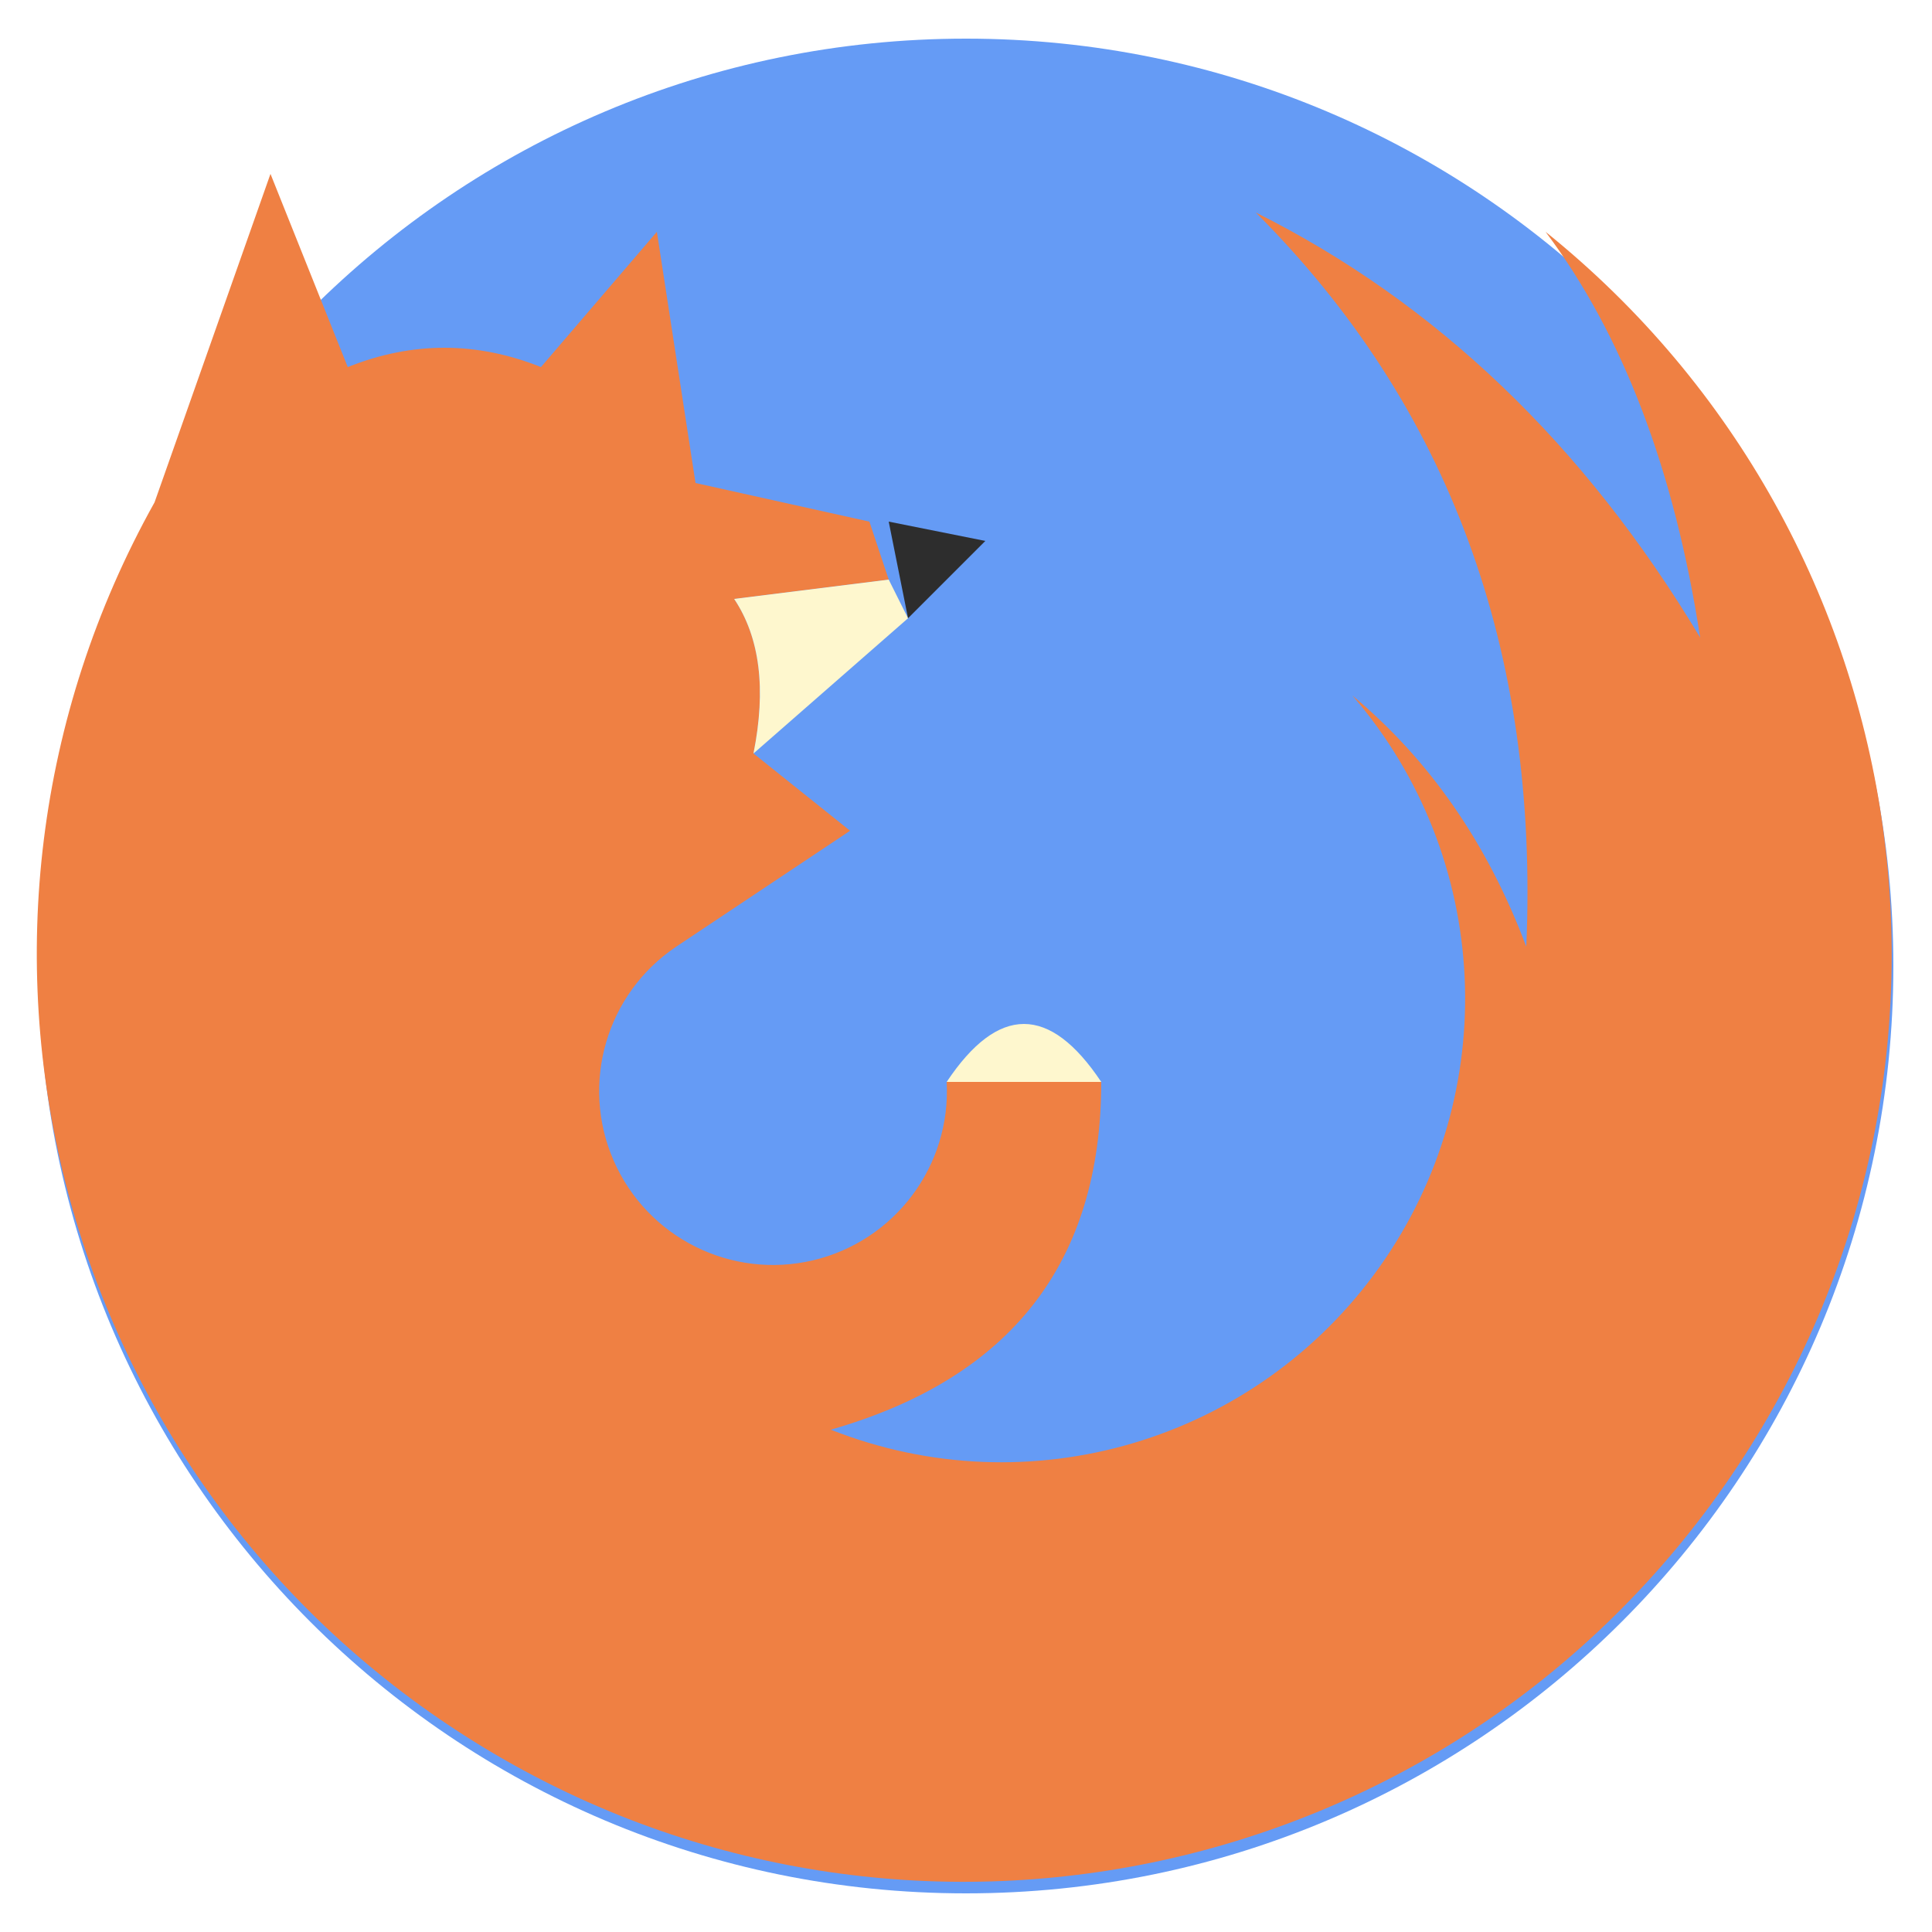
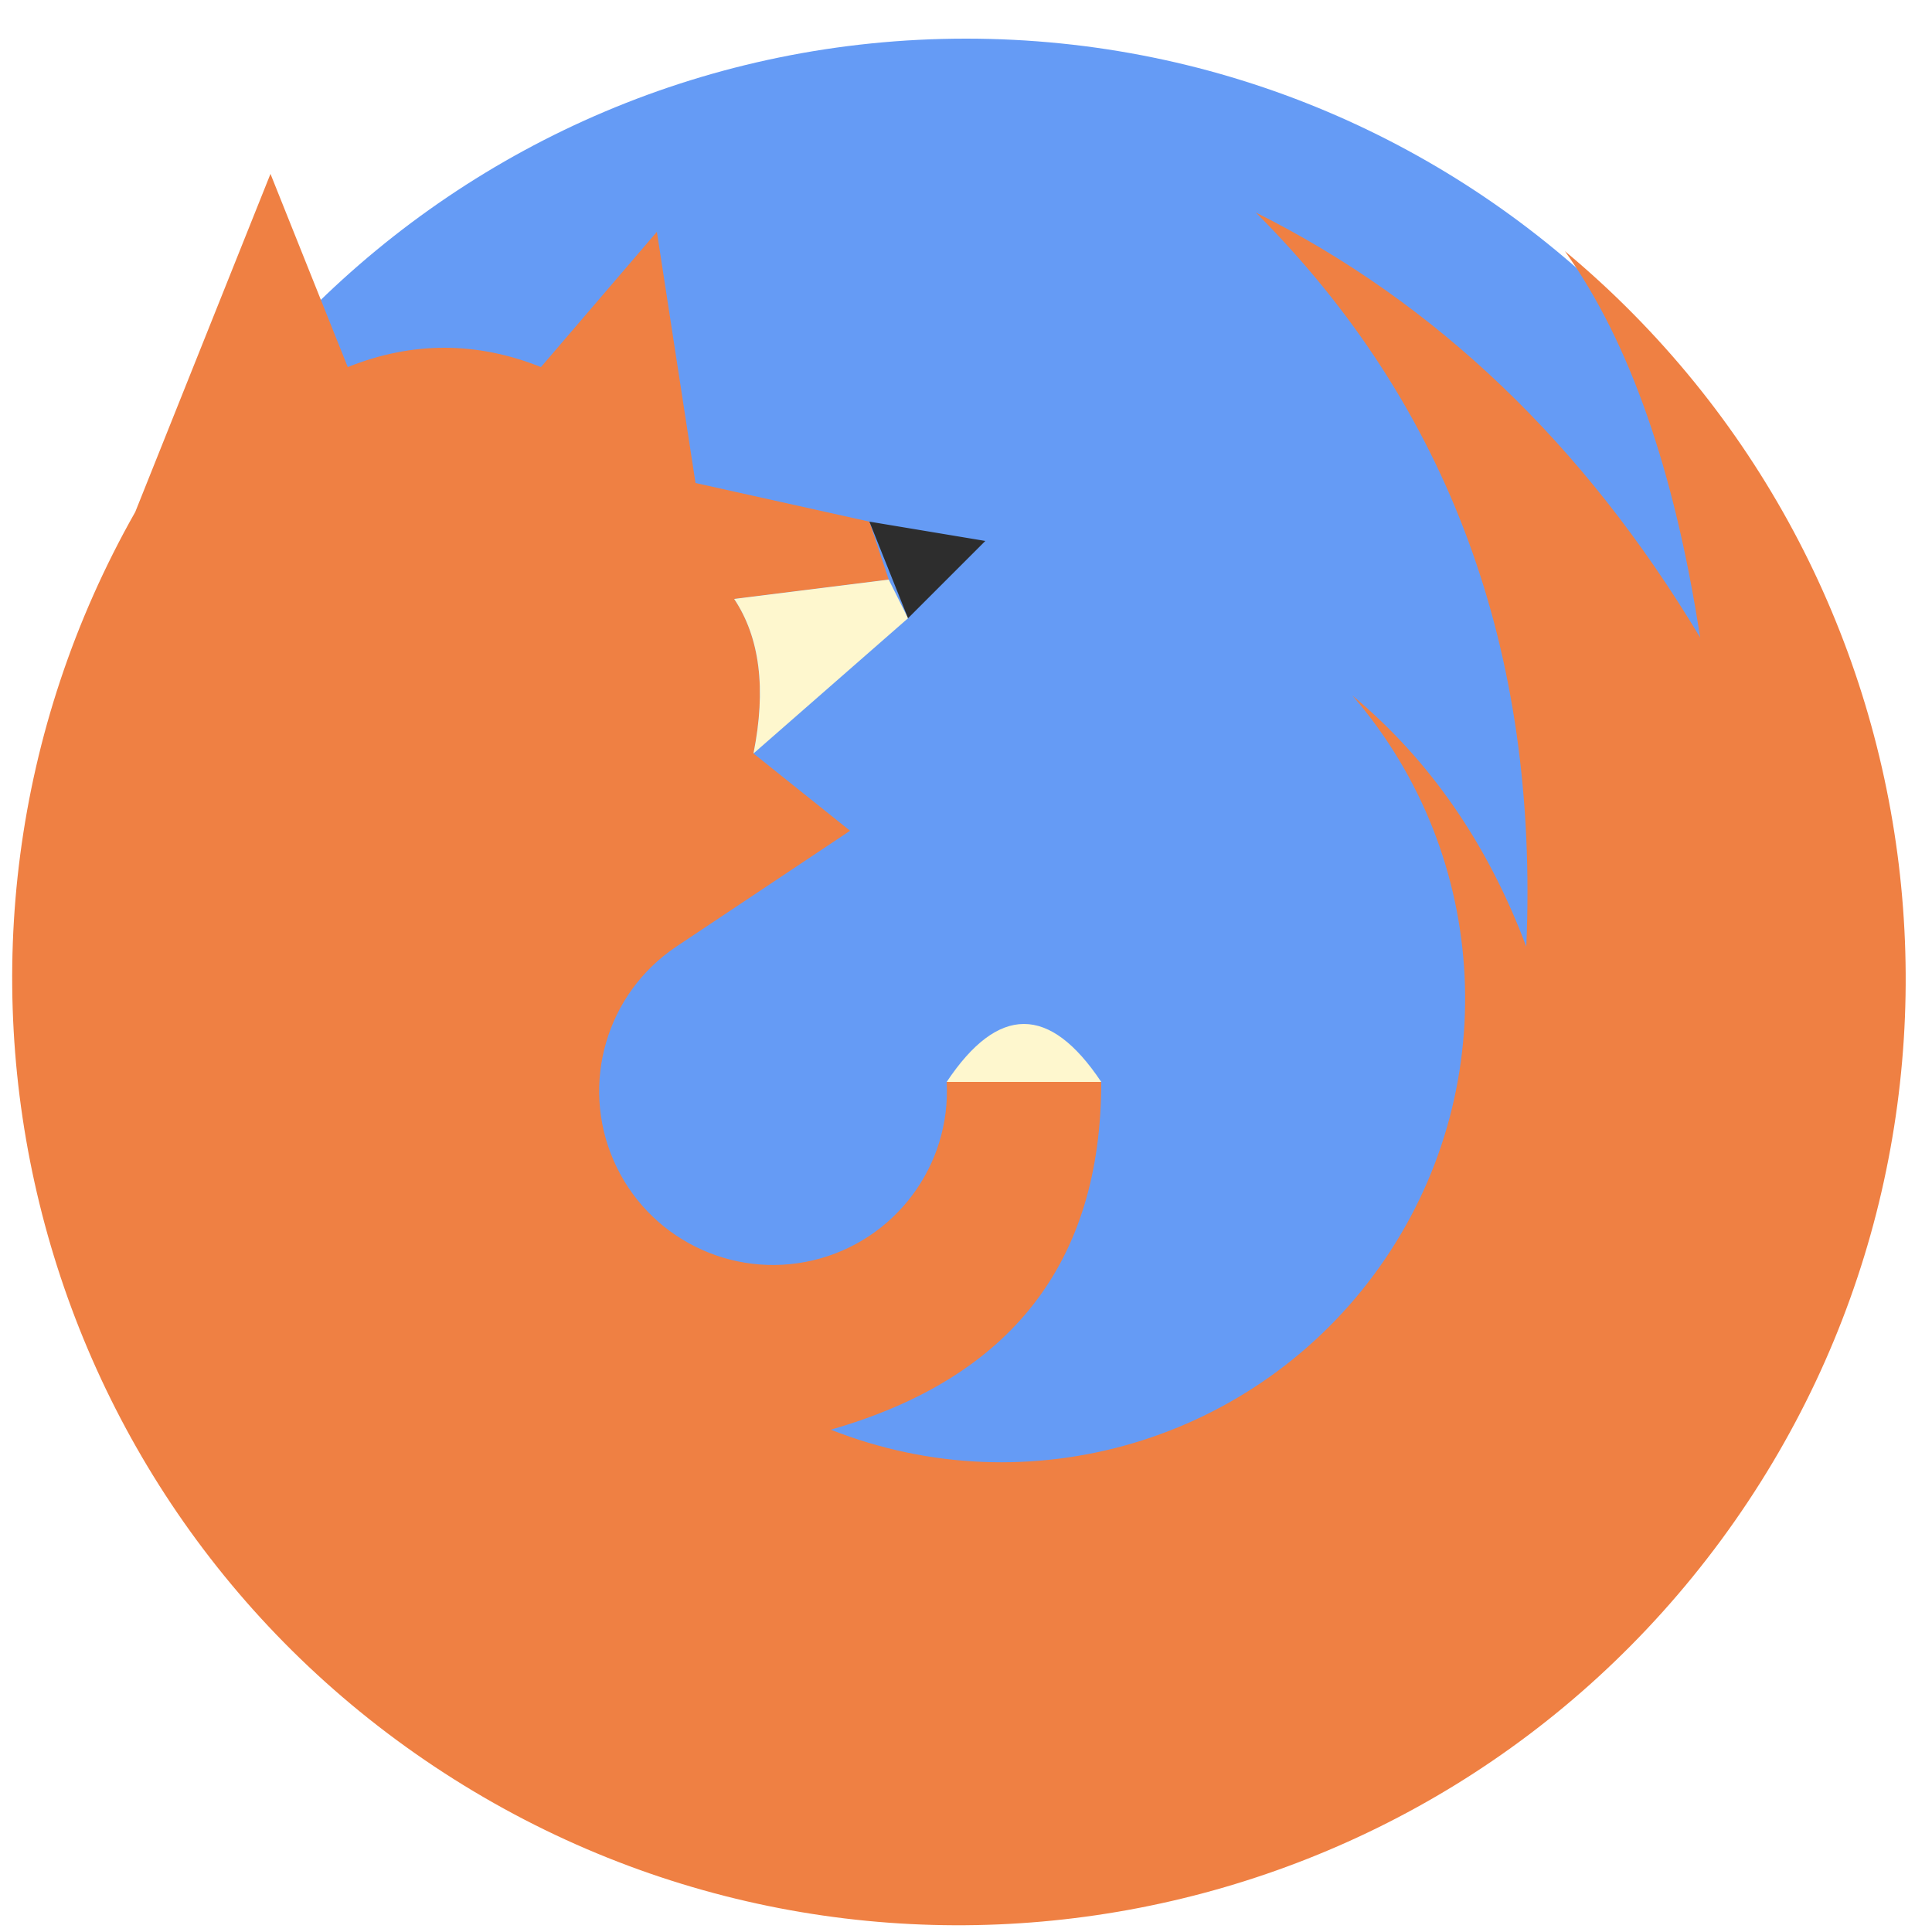
<svg xmlns="http://www.w3.org/2000/svg" version="1.1" height="100" width="100">
  <ellipse cx="50" cy="50" rx="48" ry="48" style="fill:#659BF5" />
-   <path d="M 14,9 8,26 A 48,48 0 1 0 80,12 Q 86,20 88,33 Q 79,18 65,11 Q 80,26 79,49 Q 76,41 70,36 A 24,24 0 0 1 43,74 Q 57,70 57,56 L 49,56 A 9,9 0 1 1 35,49 L 44,43 L 39,39 Q 40,34 38,31 L 46,30 L 45,27 L 36,25 L 34,12 L 28,19 Q 23,17 18,19 z" style="fill:#EF8043" />
+   <path d="M 14,9 7,26.5 A 49,49 0 1 0 81,13 Q 86,20 88,33 Q 79,18 65,11 Q 80,26 79,49 Q 76,41 70,36 A 24,24 0 0 1 43,74 Q 57,70 57,56 L 49,56 A 9,9 0 1 1 35,49 L 44,43 L 39,39 Q 40,34 38,31 L 46,30 L 45,27 L 36,25 L 34,12 L 28,19 Q 23,17 18,19 z" style="fill:#EF8043" />
  <path d="M 39,39 Q 40,34 38,31 L 46,30 L 47,32 z M 57,56 L 49,56 Q 53,50 57,56 z" style="fill:#FEF7CE" />
-   <path d="M 46,27 L 47,32 L 51,28 z" style="fill:#2D2D2D" />
+   <path d="M 45,27 L 47,32 L 51,28 z" style="fill:#2D2D2D" />
</svg>
